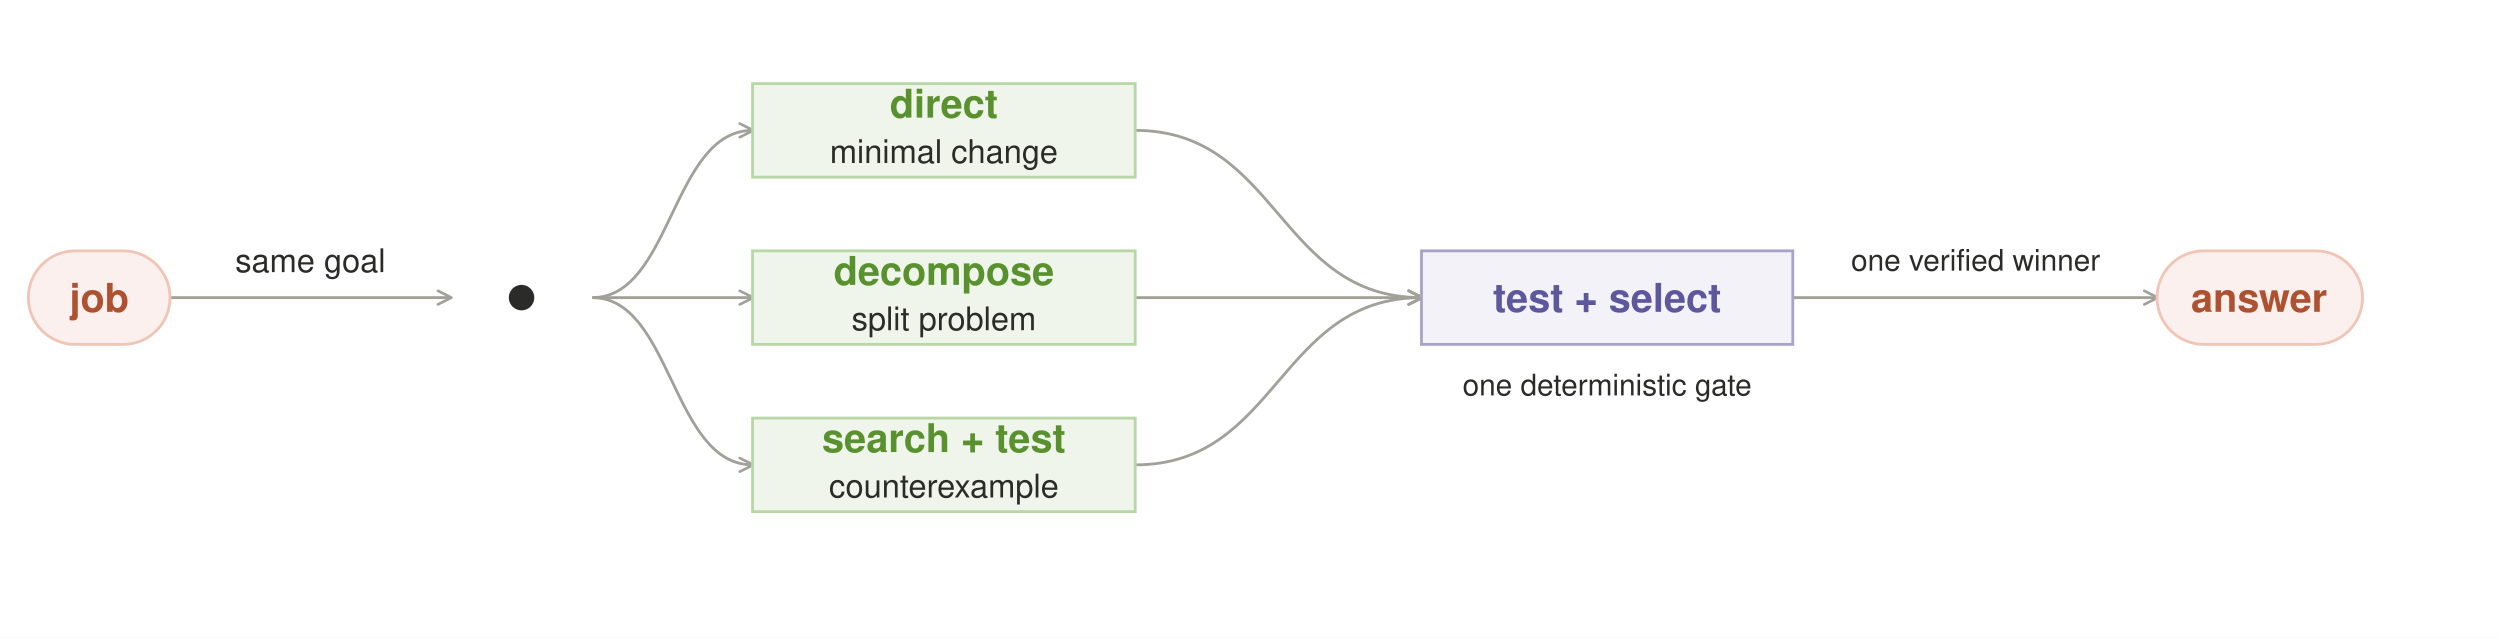
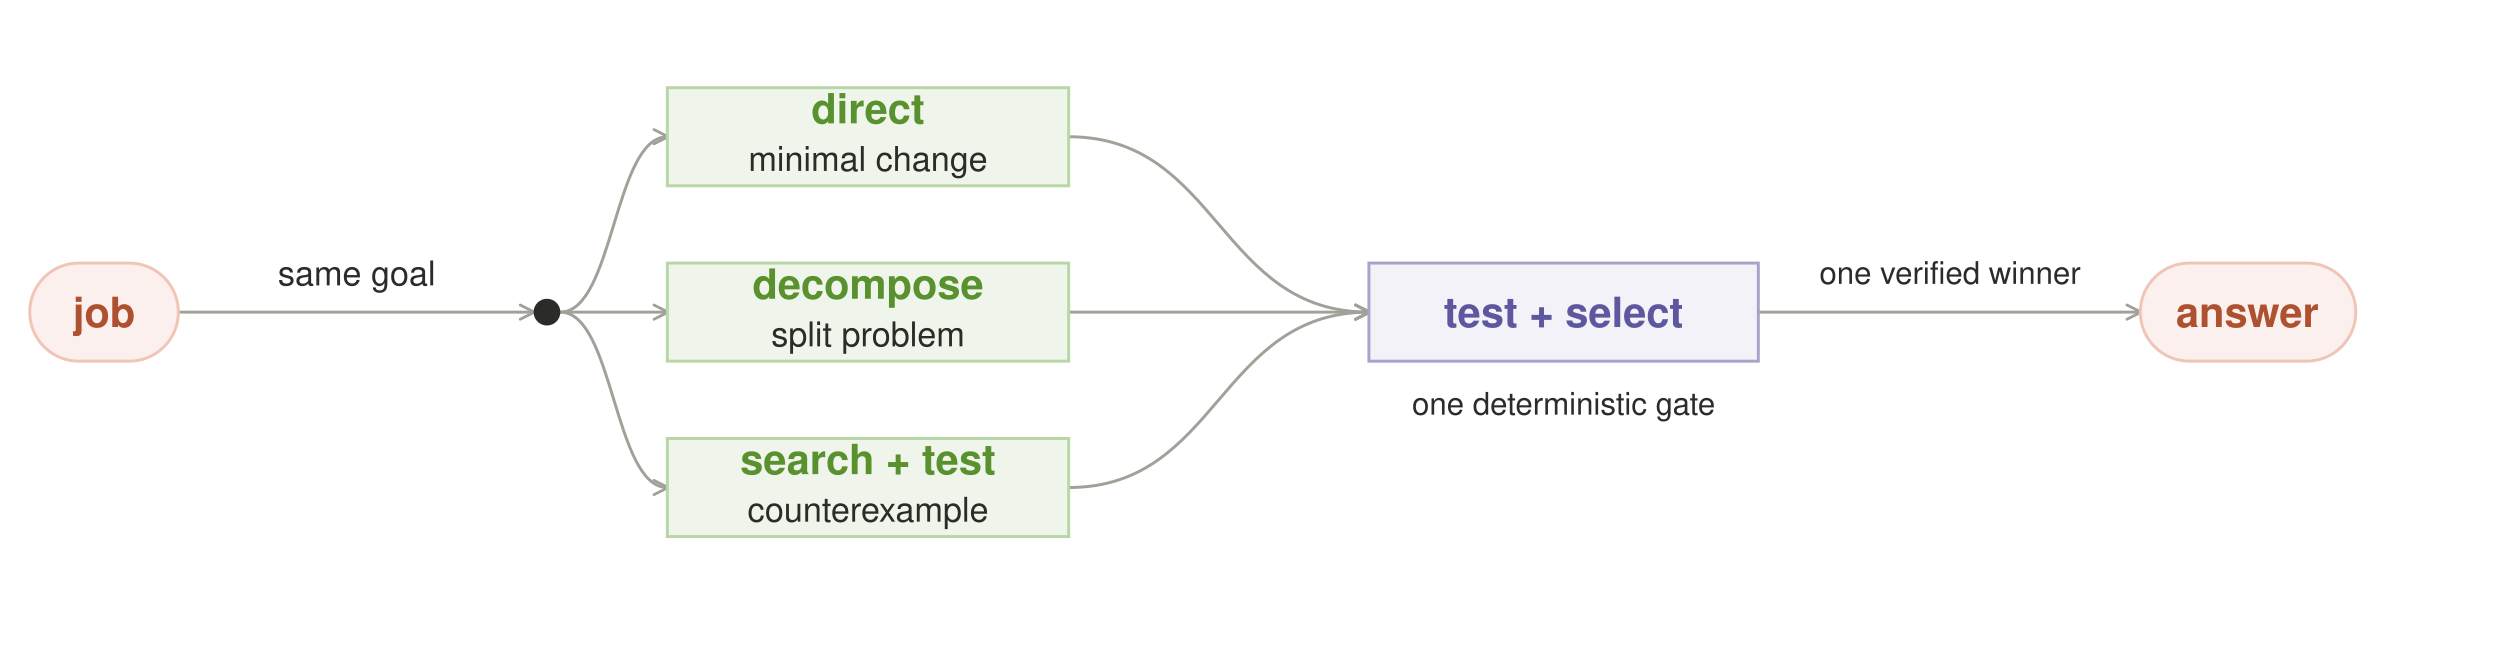
- <svg xmlns="http://www.w3.org/2000/svg" viewBox="0 0 1764 450" font-family="Avenir Next, Nunito, Segoe UI, Helvetica, Arial, sans-serif" role="img" aria-labelledby="t">
+ <svg xmlns="http://www.w3.org/2000/svg" viewBox="0 0 1682 450" font-family="Avenir Next, Nunito, Segoe UI, Helvetica, Arial, sans-serif" role="img" aria-labelledby="t">
  <defs>
    <marker id="ha" markerWidth="13.3" markerHeight="13.3" refX="11" refY="7.0" orient="auto" markerUnits="userSpaceOnUse">
      <path d="M2 2.2 L11.5 7.0 L2 11.8" fill="none" stroke="#a1a099" stroke-width="1.9" stroke-linecap="round" stroke-linejoin="round" />
    </marker>
    <marker id="Ha" markerWidth="18.1" markerHeight="18.1" refX="15" refY="9.5" orient="auto" markerUnits="userSpaceOnUse">
      <path d="M2 3.0 L15.6 9.5 L2 16.0" fill="none" stroke="#a1a099" stroke-width="3.0" stroke-linecap="round" stroke-linejoin="round" />
    </marker>
    <marker id="hg" markerWidth="13.3" markerHeight="13.3" refX="11" refY="7.0" orient="auto" markerUnits="userSpaceOnUse">
      <path d="M2 2.2 L11.5 7.0 L2 11.8" fill="none" stroke="#5a912f" stroke-width="1.9" stroke-linecap="round" stroke-linejoin="round" />
    </marker>
    <marker id="Hg" markerWidth="18.1" markerHeight="18.1" refX="15" refY="9.5" orient="auto" markerUnits="userSpaceOnUse">
      <path d="M2 3.0 L15.6 9.5 L2 16.0" fill="none" stroke="#5a912f" stroke-width="3.0" stroke-linecap="round" stroke-linejoin="round" />
    </marker>
    <marker id="hp" markerWidth="13.3" markerHeight="13.3" refX="11" refY="7.0" orient="auto" markerUnits="userSpaceOnUse">
      <path d="M2 2.2 L11.5 7.0 L2 11.8" fill="none" stroke="#5d579d" stroke-width="1.9" stroke-linecap="round" stroke-linejoin="round" />
    </marker>
    <marker id="Hp" markerWidth="18.1" markerHeight="18.1" refX="15" refY="9.5" orient="auto" markerUnits="userSpaceOnUse">
      <path d="M2 3.0 L15.6 9.5 L2 16.0" fill="none" stroke="#5d579d" stroke-width="3.0" stroke-linecap="round" stroke-linejoin="round" />
    </marker>
    <marker id="hc" markerWidth="13.3" markerHeight="13.3" refX="11" refY="7.0" orient="auto" markerUnits="userSpaceOnUse">
      <path d="M2 2.2 L11.5 7.0 L2 11.8" fill="none" stroke="#ad5130" stroke-width="1.9" stroke-linecap="round" stroke-linejoin="round" />
    </marker>
    <marker id="Hc" markerWidth="18.1" markerHeight="18.1" refX="15" refY="9.5" orient="auto" markerUnits="userSpaceOnUse">
      <path d="M2 3.0 L15.6 9.5 L2 16.0" fill="none" stroke="#ad5130" stroke-width="3.0" stroke-linecap="round" stroke-linejoin="round" />
    </marker>
    <marker id="hk" markerWidth="13.3" markerHeight="13.3" refX="11" refY="7.0" orient="auto" markerUnits="userSpaceOnUse">
      <path d="M2 2.2 L11.5 7.0 L2 11.8" fill="none" stroke="#2b2b29" stroke-width="1.9" stroke-linecap="round" stroke-linejoin="round" />
    </marker>
    <marker id="Hk" markerWidth="18.1" markerHeight="18.1" refX="15" refY="9.5" orient="auto" markerUnits="userSpaceOnUse">
      <path d="M2 3.0 L15.6 9.5 L2 16.0" fill="none" stroke="#2b2b29" stroke-width="3.0" stroke-linecap="round" stroke-linejoin="round" />
    </marker>
  </defs>
-   <rect width="1764" height="450" fill="#fff" />
-   <text x="219" y="192" text-anchor="middle" fill="#2b2b29" font-size="23">same goal</text>
-   <text x="1394" y="191" text-anchor="middle" fill="#2b2b29" font-size="21">one verified winner</text>
-   <path d="M 120 210 C 219 210, 219 210, 318 210" fill="none" stroke="#a1a099" stroke-width="2" marker-end="url(#ha)" />
-   <path d="M 418 210 C 474 210, 474 92, 531 92" fill="none" stroke="#a1a099" stroke-width="2" marker-end="url(#ha)" />
-   <path d="M 418 210 C 474 210, 474 210, 531 210" fill="none" stroke="#a1a099" stroke-width="2" marker-end="url(#ha)" />
-   <path d="M 418 210 C 474 210, 474 328, 531 328" fill="none" stroke="#a1a099" stroke-width="2" marker-end="url(#ha)" />
-   <path d="M 801 92 C 902 92, 902 210, 1003 210" fill="none" stroke="#a1a099" stroke-width="2" marker-end="url(#ha)" />
-   <path d="M 801 210 C 902 210, 902 210, 1003 210" fill="none" stroke="#a1a099" stroke-width="2" marker-end="url(#ha)" />
-   <path d="M 801 328 C 902 328, 902 210, 1003 210" fill="none" stroke="#a1a099" stroke-width="2" marker-end="url(#ha)" />
-   <path d="M 1265 210 C 1394 210, 1394 210, 1522 210" fill="none" stroke="#a1a099" stroke-width="2" marker-end="url(#ha)" />
+   <rect width="1682" height="450" fill="#fff" />
+   <text x="240" y="192" text-anchor="middle" fill="#2b2b29" font-size="23">same goal</text>
+   <text x="1312" y="191" text-anchor="middle" fill="#2b2b29" font-size="21">one verified winner</text>
+   <path d="M 120 210 C 240 210, 240 210, 359 210" fill="none" stroke="#a1a099" stroke-width="2" marker-end="url(#ha)" />
+   <path d="M 377 210 C 413 210, 413 92, 449 92" fill="none" stroke="#a1a099" stroke-width="2" marker-end="url(#ha)" />
+   <path d="M 377 210 C 413 210, 413 210, 449 210" fill="none" stroke="#a1a099" stroke-width="2" marker-end="url(#ha)" />
+   <path d="M 377 210 C 413 210, 413 328, 449 328" fill="none" stroke="#a1a099" stroke-width="2" marker-end="url(#ha)" />
+   <path d="M 719 92 C 820 92, 820 210, 921 210" fill="none" stroke="#a1a099" stroke-width="2" marker-end="url(#ha)" />
+   <path d="M 719 210 C 820 210, 820 210, 921 210" fill="none" stroke="#a1a099" stroke-width="2" marker-end="url(#ha)" />
+   <path d="M 719 328 C 820 328, 820 210, 921 210" fill="none" stroke="#a1a099" stroke-width="2" marker-end="url(#ha)" />
+   <path d="M 1183 210 C 1312 210, 1312 210, 1440 210" fill="none" stroke="#a1a099" stroke-width="2" marker-end="url(#ha)" />
  <rect x="20" y="177" width="100" height="66" rx="33" fill="#fbf0ed" stroke="#f0c5b6" stroke-width="2" />
  <text x="70" y="220" text-anchor="middle" fill="#ad5130" font-size="28" font-weight="600">job</text>
  <circle cx="368" cy="210" r="9" fill="#2b2b29" />
-   <rect x="531" y="59" width="270" height="66" rx="0" fill="#eff5ea" stroke="#b8d7a6" stroke-width="2" />
-   <text x="666" y="83" text-anchor="middle" fill="#5a912f" font-size="28" font-weight="600">direct</text>
-   <text x="666" y="115" text-anchor="middle" fill="#2b2b29" font-size="23">minimal change</text>
-   <rect x="531" y="177" width="270" height="66" rx="0" fill="#eff5ea" stroke="#b8d7a6" stroke-width="2" />
-   <text x="666" y="201" text-anchor="middle" fill="#5a912f" font-size="28" font-weight="600">decompose</text>
-   <text x="666" y="233" text-anchor="middle" fill="#2b2b29" font-size="23">split problem</text>
-   <rect x="531" y="295" width="270" height="66" rx="0" fill="#eff5ea" stroke="#b8d7a6" stroke-width="2" />
-   <text x="666" y="319" text-anchor="middle" fill="#5a912f" font-size="28" font-weight="600">search + test</text>
-   <text x="666" y="351" text-anchor="middle" fill="#2b2b29" font-size="23">counterexample</text>
-   <rect x="1003" y="177" width="262" height="66" rx="0" fill="#f3f2f9" stroke="#a9a3c9" stroke-width="2" />
-   <text x="1134" y="220" text-anchor="middle" fill="#5d579d" font-size="28" font-weight="600">test + select</text>
-   <text x="1134" y="279" text-anchor="middle" fill="#2b2b29" font-size="21">one deterministic gate</text>
-   <rect x="1522" y="177" width="145" height="66" rx="33" fill="#fbf0ed" stroke="#f0c5b6" stroke-width="2" />
-   <text x="1594" y="220" text-anchor="middle" fill="#ad5130" font-size="28" font-weight="600">answer</text>
+   <rect x="449" y="59" width="270" height="66" rx="0" fill="#eff5ea" stroke="#b8d7a6" stroke-width="2" />
+   <text x="584" y="83" text-anchor="middle" fill="#5a912f" font-size="28" font-weight="600">direct</text>
+   <text x="584" y="115" text-anchor="middle" fill="#2b2b29" font-size="23">minimal change</text>
+   <rect x="449" y="177" width="270" height="66" rx="0" fill="#eff5ea" stroke="#b8d7a6" stroke-width="2" />
+   <text x="584" y="201" text-anchor="middle" fill="#5a912f" font-size="28" font-weight="600">decompose</text>
+   <text x="584" y="233" text-anchor="middle" fill="#2b2b29" font-size="23">split problem</text>
+   <rect x="449" y="295" width="270" height="66" rx="0" fill="#eff5ea" stroke="#b8d7a6" stroke-width="2" />
+   <text x="584" y="319" text-anchor="middle" fill="#5a912f" font-size="28" font-weight="600">search + test</text>
+   <text x="584" y="351" text-anchor="middle" fill="#2b2b29" font-size="23">counterexample</text>
+   <rect x="921" y="177" width="262" height="66" rx="0" fill="#f3f2f9" stroke="#a9a3c9" stroke-width="2" />
+   <text x="1052" y="220" text-anchor="middle" fill="#5d579d" font-size="28" font-weight="600">test + select</text>
+   <text x="1052" y="279" text-anchor="middle" fill="#2b2b29" font-size="21">one deterministic gate</text>
+   <rect x="1440" y="177" width="145" height="66" rx="33" fill="#fbf0ed" stroke="#f0c5b6" stroke-width="2" />
+   <text x="1512" y="220" text-anchor="middle" fill="#ad5130" font-size="28" font-weight="600">answer</text>
</svg>
